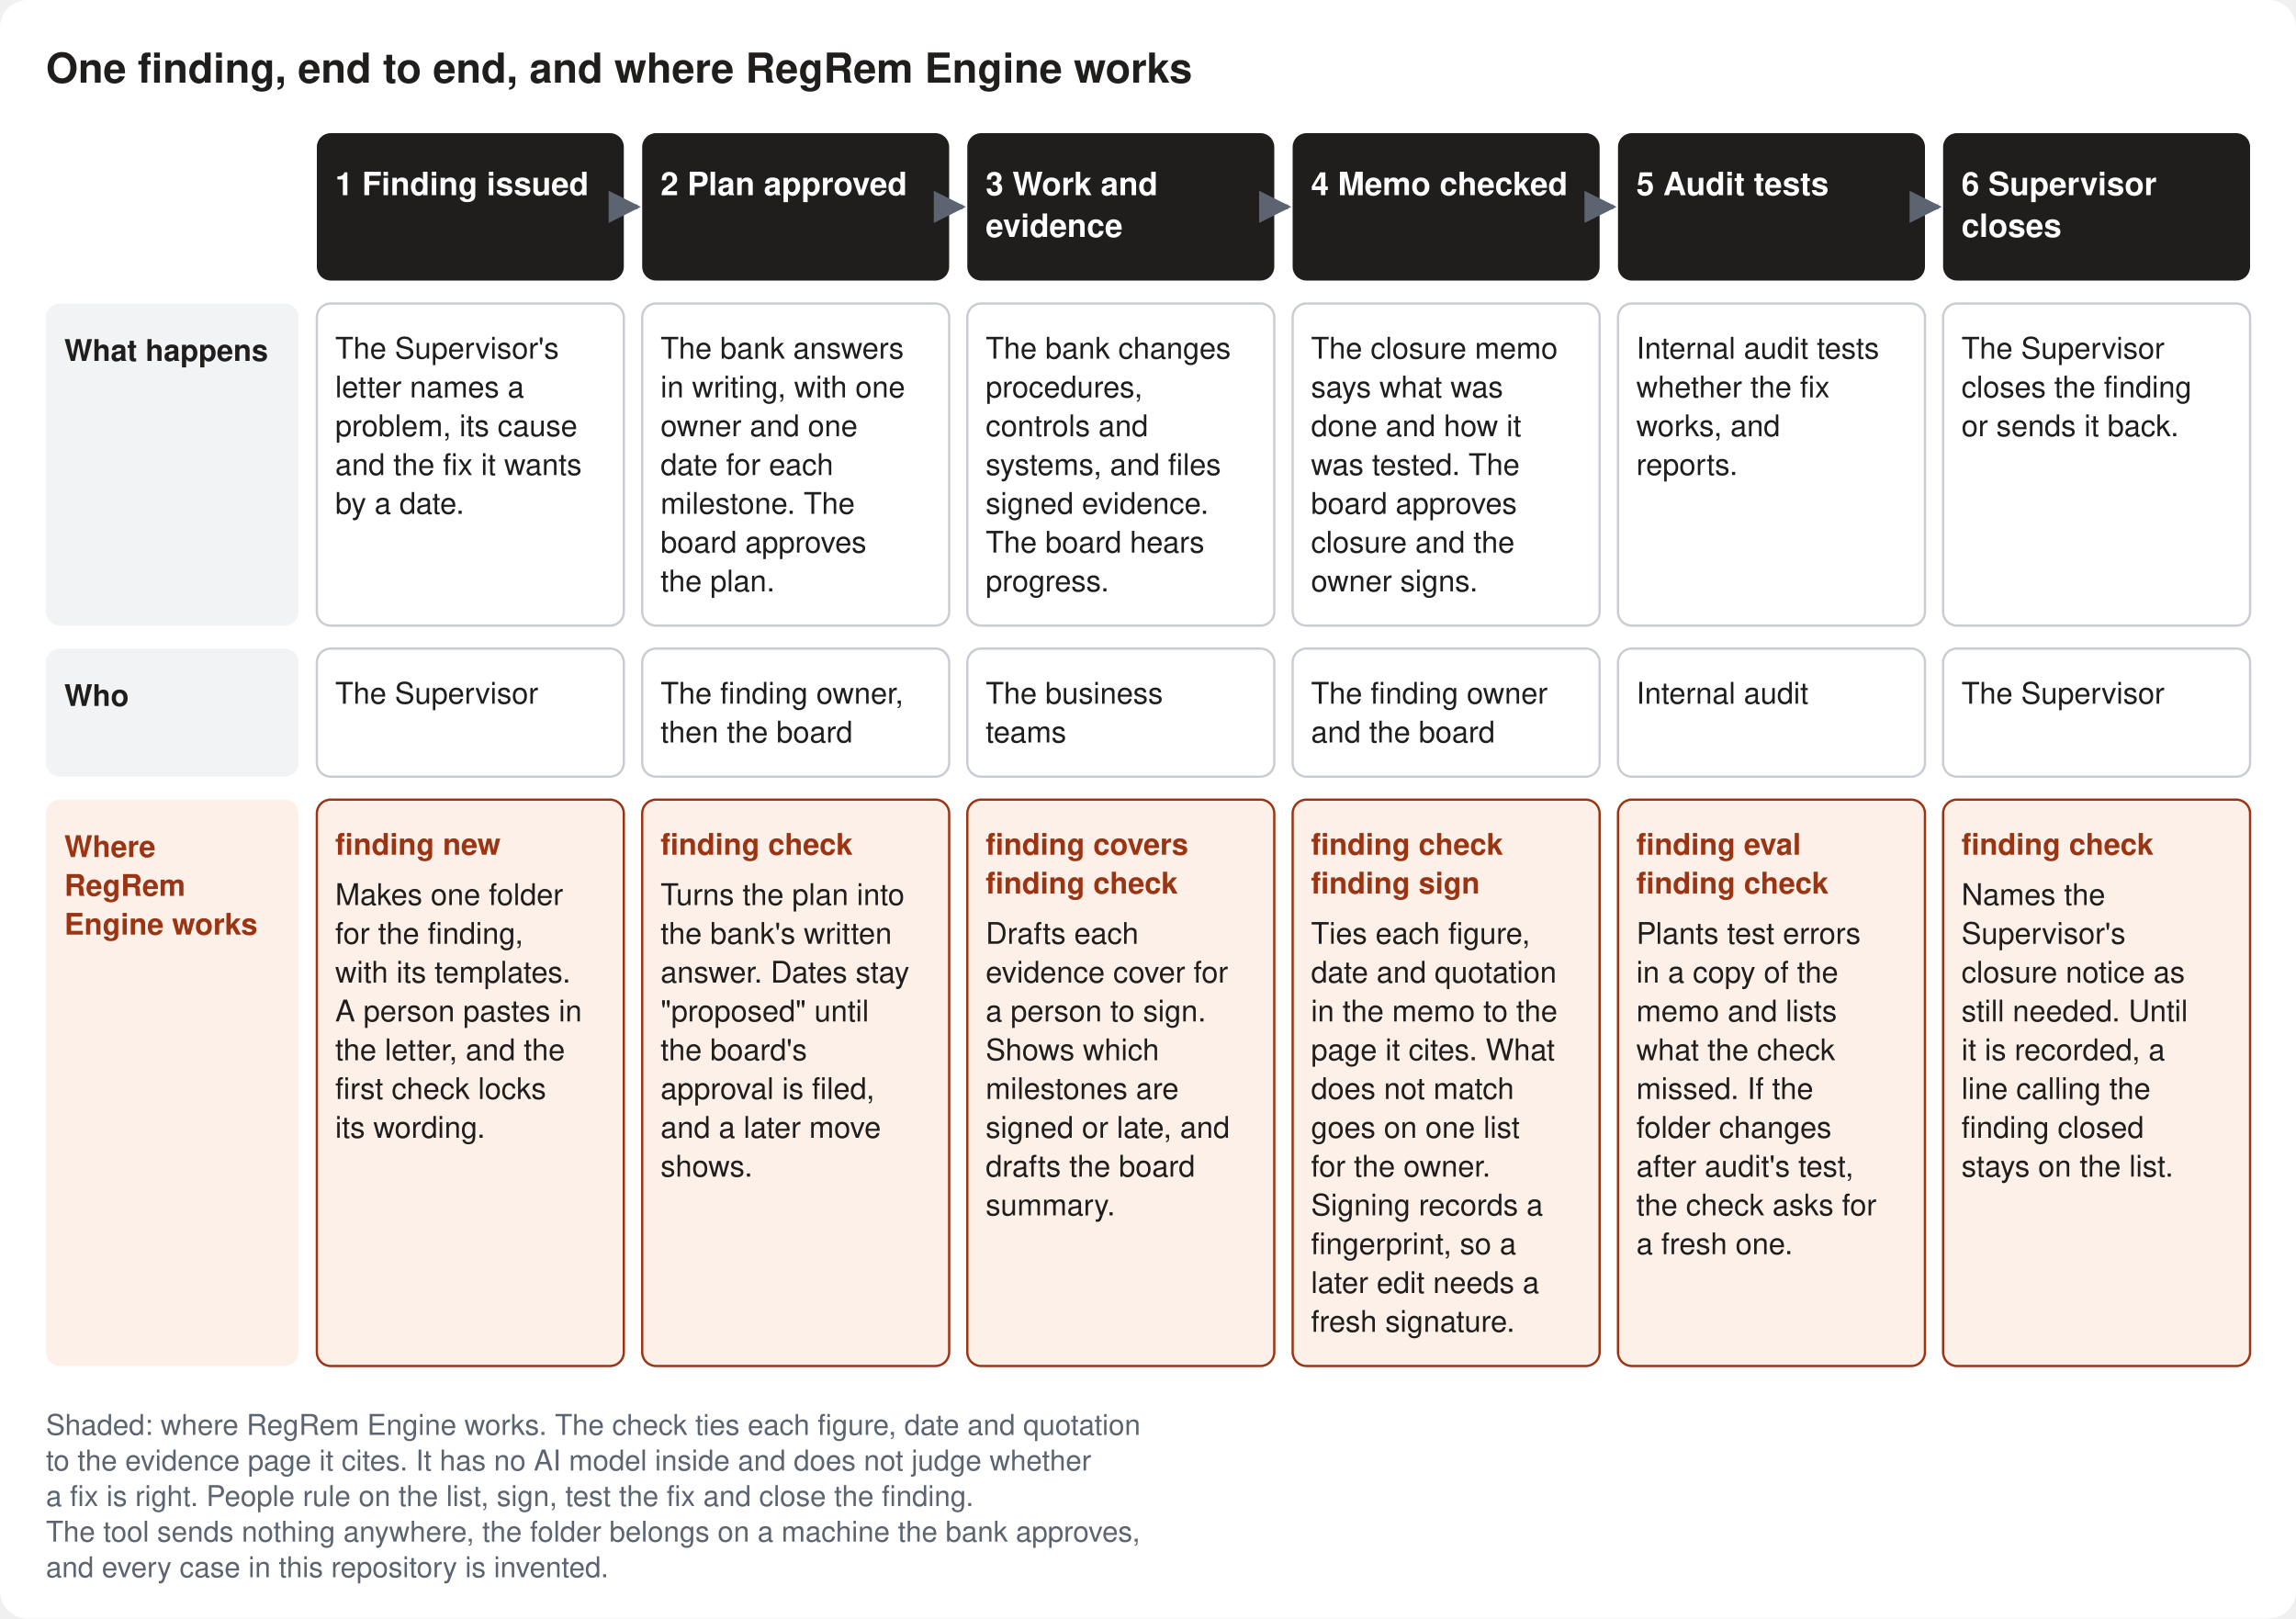
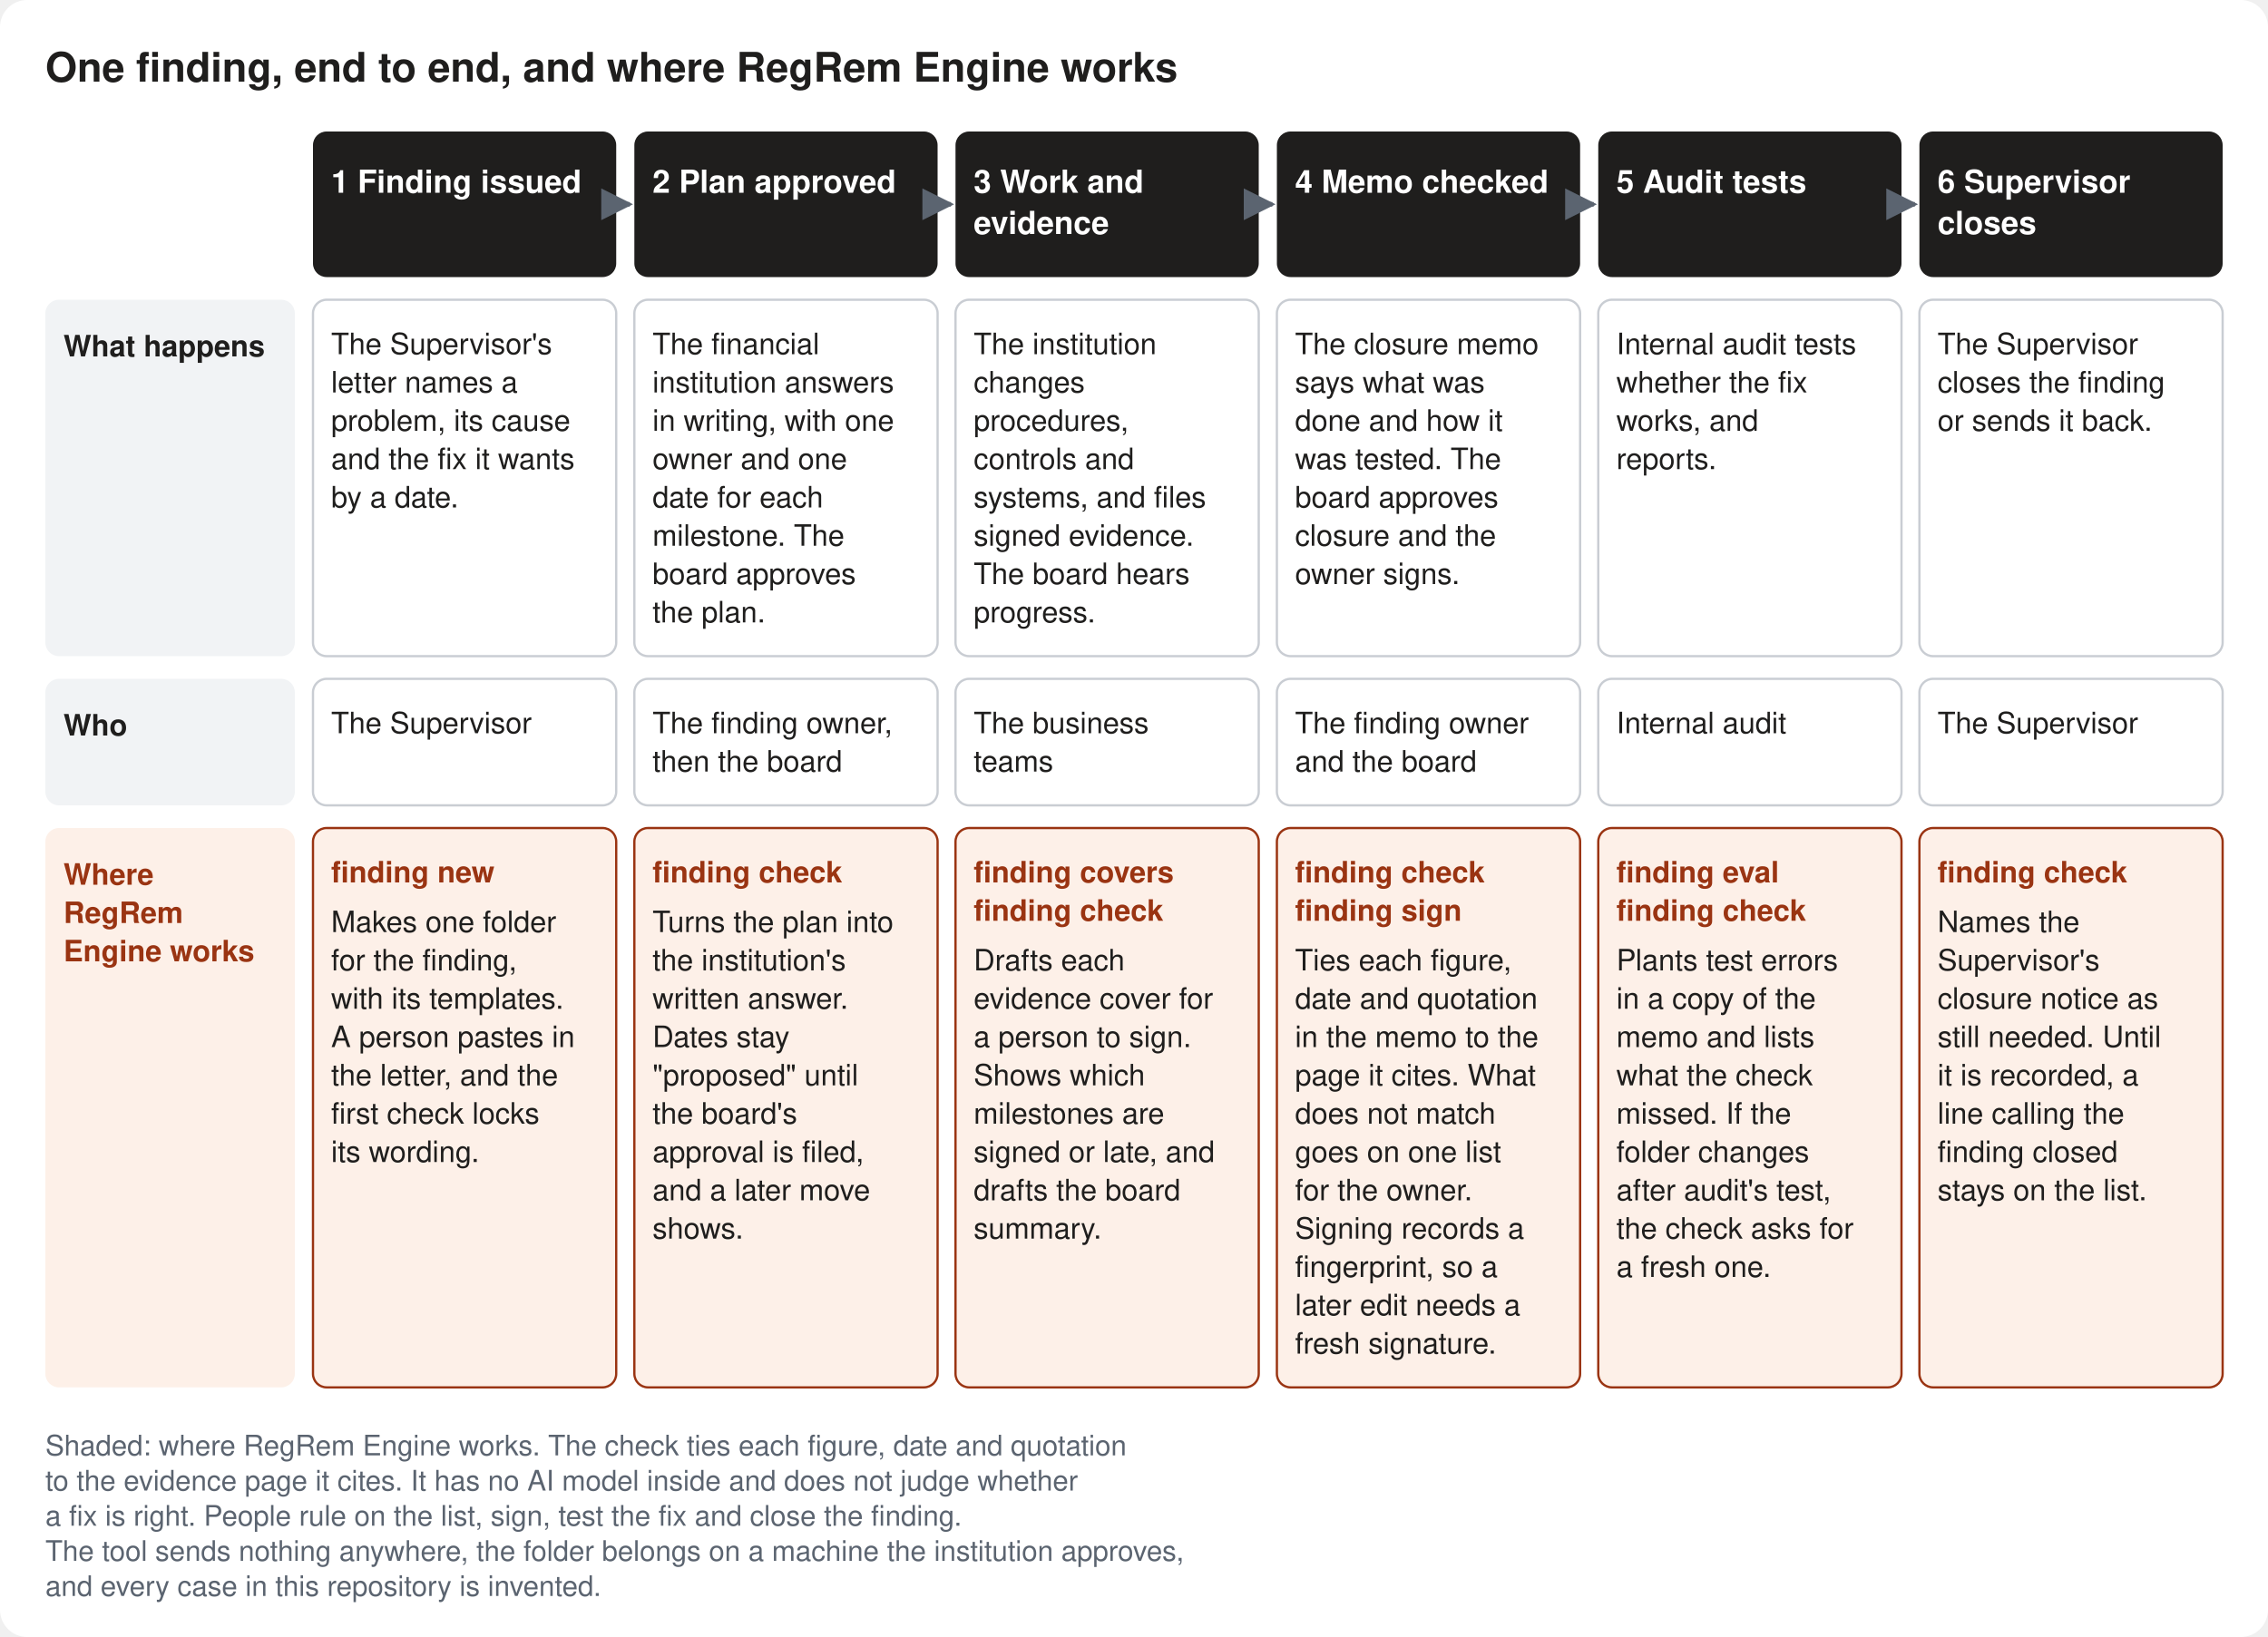
- <svg xmlns="http://www.w3.org/2000/svg" viewBox="0 0 1000 705" width="100%" role="img" aria-labelledby="t1" font-family="-apple-system, BlinkMacSystemFont, 'Segoe UI', Helvetica, Arial, sans-serif">
+ <svg xmlns="http://www.w3.org/2000/svg" viewBox="0 0 1000 722" width="100%" role="img" aria-labelledby="t1" font-family="-apple-system, BlinkMacSystemFont, 'Segoe UI', Helvetica, Arial, sans-serif">
  <defs>
    <marker id="arrow" viewBox="0 0 10 10" refX="9" refY="5" markerWidth="7" markerHeight="7" orient="auto-start-reverse">
      <path d="M0 0 L10 5 L0 10 z" fill="#5b6470" />
    </marker>
  </defs>
-   <rect x="0" y="0" width="1000" height="705" rx="12" fill="#ffffff" />
+   <rect x="0" y="0" width="1000" height="722" rx="12" fill="#ffffff" />
  <text x="20.0" y="36.0" font-size="18" font-weight="600" fill="#1f1e1d" text-anchor="start">One finding, end to end, and where RegRem Engine works</text>
  <rect x="138.0" y="58" width="133.7" height="64.2" rx="6" fill="#1f1e1d" />
  <text x="146.0" y="85.0" font-size="14" font-weight="600" fill="#fff" text-anchor="start">1 Finding issued</text>
  <path d="M272.7 90.1 L277.7 90.1" stroke="#5b6470" stroke-width="2" marker-end="url(#arrow)" />
  <rect x="279.7" y="58" width="133.7" height="64.2" rx="6" fill="#1f1e1d" />
  <text x="287.7" y="85.0" font-size="14" font-weight="600" fill="#fff" text-anchor="start">2 Plan approved</text>
  <path d="M414.3 90.1 L419.3 90.1" stroke="#5b6470" stroke-width="2" marker-end="url(#arrow)" />
  <rect x="421.3" y="58" width="133.7" height="64.2" rx="6" fill="#1f1e1d" />
  <text x="429.3" y="85.0" font-size="14" font-weight="600" fill="#fff" text-anchor="start">3 Work and</text>
  <text x="429.3" y="103.2" font-size="14" font-weight="600" fill="#fff" text-anchor="start">evidence</text>
  <path d="M556.0 90.1 L561.0 90.1" stroke="#5b6470" stroke-width="2" marker-end="url(#arrow)" />
  <rect x="563.0" y="58" width="133.7" height="64.2" rx="6" fill="#1f1e1d" />
  <text x="571.0" y="85.0" font-size="14" font-weight="600" fill="#fff" text-anchor="start">4 Memo checked</text>
  <path d="M697.7 90.1 L702.7 90.1" stroke="#5b6470" stroke-width="2" marker-end="url(#arrow)" />
  <rect x="704.7" y="58" width="133.7" height="64.2" rx="6" fill="#1f1e1d" />
  <text x="712.7" y="85.0" font-size="14" font-weight="600" fill="#fff" text-anchor="start">5 Audit tests</text>
  <path d="M839.3 90.1 L844.3 90.1" stroke="#5b6470" stroke-width="2" marker-end="url(#arrow)" />
  <rect x="846.3" y="58" width="133.7" height="64.2" rx="6" fill="#1f1e1d" />
  <text x="854.3" y="85.0" font-size="14" font-weight="600" fill="#fff" text-anchor="start">6 Supervisor</text>
  <text x="854.3" y="103.2" font-size="14" font-weight="600" fill="#fff" text-anchor="start">closes</text>
-   <rect x="20" y="132.2" width="110" height="140.3" rx="6" fill="#f1f3f5" />
+   <rect x="20" y="132.2" width="110" height="157.2" rx="6" fill="#f1f3f5" />
  <text x="28.0" y="157.2" font-size="13" font-weight="600" fill="#1f1e1d" text-anchor="start">What happens</text>
-   <rect x="138.0" y="132.2" width="133.7" height="140.3" rx="6" fill="#ffffff" stroke="#c9cdd3" />
+   <rect x="138.0" y="132.2" width="133.7" height="157.2" rx="6" fill="#ffffff" stroke="#c9cdd3" />
  <text x="146.0" y="156.2" font-size="13" font-weight="normal" fill="#1f1e1d" text-anchor="start">The Supervisor's</text>
  <text x="146.0" y="173.1" font-size="13" font-weight="normal" fill="#1f1e1d" text-anchor="start">letter names a</text>
  <text x="146.0" y="190.0" font-size="13" font-weight="normal" fill="#1f1e1d" text-anchor="start">problem, its cause</text>
  <text x="146.0" y="206.9" font-size="13" font-weight="normal" fill="#1f1e1d" text-anchor="start">and the fix it wants</text>
  <text x="146.0" y="223.8" font-size="13" font-weight="normal" fill="#1f1e1d" text-anchor="start">by a date.</text>
-   <rect x="279.7" y="132.2" width="133.7" height="140.3" rx="6" fill="#ffffff" stroke="#c9cdd3" />
-   <text x="287.7" y="156.2" font-size="13" font-weight="normal" fill="#1f1e1d" text-anchor="start">The bank answers</text>
-   <text x="287.7" y="173.1" font-size="13" font-weight="normal" fill="#1f1e1d" text-anchor="start">in writing, with one</text>
-   <text x="287.7" y="190.0" font-size="13" font-weight="normal" fill="#1f1e1d" text-anchor="start">owner and one</text>
-   <text x="287.7" y="206.9" font-size="13" font-weight="normal" fill="#1f1e1d" text-anchor="start">date for each</text>
-   <text x="287.7" y="223.8" font-size="13" font-weight="normal" fill="#1f1e1d" text-anchor="start">milestone. The</text>
-   <text x="287.7" y="240.7" font-size="13" font-weight="normal" fill="#1f1e1d" text-anchor="start">board approves</text>
-   <text x="287.7" y="257.6" font-size="13" font-weight="normal" fill="#1f1e1d" text-anchor="start">the plan.</text>
-   <rect x="421.3" y="132.2" width="133.7" height="140.3" rx="6" fill="#ffffff" stroke="#c9cdd3" />
-   <text x="429.3" y="156.2" font-size="13" font-weight="normal" fill="#1f1e1d" text-anchor="start">The bank changes</text>
-   <text x="429.3" y="173.1" font-size="13" font-weight="normal" fill="#1f1e1d" text-anchor="start">procedures,</text>
-   <text x="429.3" y="190.0" font-size="13" font-weight="normal" fill="#1f1e1d" text-anchor="start">controls and</text>
-   <text x="429.3" y="206.9" font-size="13" font-weight="normal" fill="#1f1e1d" text-anchor="start">systems, and files</text>
-   <text x="429.3" y="223.8" font-size="13" font-weight="normal" fill="#1f1e1d" text-anchor="start">signed evidence.</text>
-   <text x="429.3" y="240.7" font-size="13" font-weight="normal" fill="#1f1e1d" text-anchor="start">The board hears</text>
-   <text x="429.3" y="257.6" font-size="13" font-weight="normal" fill="#1f1e1d" text-anchor="start">progress.</text>
-   <rect x="563.0" y="132.2" width="133.7" height="140.3" rx="6" fill="#ffffff" stroke="#c9cdd3" />
+   <rect x="279.7" y="132.2" width="133.7" height="157.2" rx="6" fill="#ffffff" stroke="#c9cdd3" />
+   <text x="287.7" y="156.2" font-size="13" font-weight="normal" fill="#1f1e1d" text-anchor="start">The financial</text>
+   <text x="287.7" y="173.1" font-size="13" font-weight="normal" fill="#1f1e1d" text-anchor="start">institution answers</text>
+   <text x="287.7" y="190.0" font-size="13" font-weight="normal" fill="#1f1e1d" text-anchor="start">in writing, with one</text>
+   <text x="287.7" y="206.9" font-size="13" font-weight="normal" fill="#1f1e1d" text-anchor="start">owner and one</text>
+   <text x="287.7" y="223.8" font-size="13" font-weight="normal" fill="#1f1e1d" text-anchor="start">date for each</text>
+   <text x="287.7" y="240.7" font-size="13" font-weight="normal" fill="#1f1e1d" text-anchor="start">milestone. The</text>
+   <text x="287.7" y="257.6" font-size="13" font-weight="normal" fill="#1f1e1d" text-anchor="start">board approves</text>
+   <text x="287.7" y="274.5" font-size="13" font-weight="normal" fill="#1f1e1d" text-anchor="start">the plan.</text>
+   <rect x="421.3" y="132.2" width="133.7" height="157.2" rx="6" fill="#ffffff" stroke="#c9cdd3" />
+   <text x="429.3" y="156.2" font-size="13" font-weight="normal" fill="#1f1e1d" text-anchor="start">The institution</text>
+   <text x="429.3" y="173.1" font-size="13" font-weight="normal" fill="#1f1e1d" text-anchor="start">changes</text>
+   <text x="429.3" y="190.0" font-size="13" font-weight="normal" fill="#1f1e1d" text-anchor="start">procedures,</text>
+   <text x="429.3" y="206.9" font-size="13" font-weight="normal" fill="#1f1e1d" text-anchor="start">controls and</text>
+   <text x="429.3" y="223.8" font-size="13" font-weight="normal" fill="#1f1e1d" text-anchor="start">systems, and files</text>
+   <text x="429.3" y="240.7" font-size="13" font-weight="normal" fill="#1f1e1d" text-anchor="start">signed evidence.</text>
+   <text x="429.3" y="257.6" font-size="13" font-weight="normal" fill="#1f1e1d" text-anchor="start">The board hears</text>
+   <text x="429.3" y="274.5" font-size="13" font-weight="normal" fill="#1f1e1d" text-anchor="start">progress.</text>
+   <rect x="563.0" y="132.2" width="133.7" height="157.2" rx="6" fill="#ffffff" stroke="#c9cdd3" />
  <text x="571.0" y="156.2" font-size="13" font-weight="normal" fill="#1f1e1d" text-anchor="start">The closure memo</text>
  <text x="571.0" y="173.1" font-size="13" font-weight="normal" fill="#1f1e1d" text-anchor="start">says what was</text>
  <text x="571.0" y="190.0" font-size="13" font-weight="normal" fill="#1f1e1d" text-anchor="start">done and how it</text>
  <text x="571.0" y="206.9" font-size="13" font-weight="normal" fill="#1f1e1d" text-anchor="start">was tested. The</text>
  <text x="571.0" y="223.8" font-size="13" font-weight="normal" fill="#1f1e1d" text-anchor="start">board approves</text>
  <text x="571.0" y="240.7" font-size="13" font-weight="normal" fill="#1f1e1d" text-anchor="start">closure and the</text>
  <text x="571.0" y="257.6" font-size="13" font-weight="normal" fill="#1f1e1d" text-anchor="start">owner signs.</text>
-   <rect x="704.7" y="132.2" width="133.7" height="140.3" rx="6" fill="#ffffff" stroke="#c9cdd3" />
+   <rect x="704.7" y="132.2" width="133.7" height="157.2" rx="6" fill="#ffffff" stroke="#c9cdd3" />
  <text x="712.7" y="156.2" font-size="13" font-weight="normal" fill="#1f1e1d" text-anchor="start">Internal audit tests</text>
  <text x="712.7" y="173.1" font-size="13" font-weight="normal" fill="#1f1e1d" text-anchor="start">whether the fix</text>
  <text x="712.7" y="190.0" font-size="13" font-weight="normal" fill="#1f1e1d" text-anchor="start">works, and</text>
  <text x="712.7" y="206.9" font-size="13" font-weight="normal" fill="#1f1e1d" text-anchor="start">reports.</text>
-   <rect x="846.3" y="132.2" width="133.7" height="140.3" rx="6" fill="#ffffff" stroke="#c9cdd3" />
+   <rect x="846.3" y="132.2" width="133.7" height="157.2" rx="6" fill="#ffffff" stroke="#c9cdd3" />
  <text x="854.3" y="156.2" font-size="13" font-weight="normal" fill="#1f1e1d" text-anchor="start">The Supervisor</text>
  <text x="854.3" y="173.1" font-size="13" font-weight="normal" fill="#1f1e1d" text-anchor="start">closes the finding</text>
  <text x="854.3" y="190.0" font-size="13" font-weight="normal" fill="#1f1e1d" text-anchor="start">or sends it back.</text>
-   <rect x="20" y="282.5" width="110" height="55.8" rx="6" fill="#f1f3f5" />
-   <text x="28.0" y="307.5" font-size="13" font-weight="600" fill="#1f1e1d" text-anchor="start">Who</text>
-   <rect x="138.0" y="282.5" width="133.7" height="55.8" rx="6" fill="#ffffff" stroke="#c9cdd3" />
-   <text x="146.0" y="306.5" font-size="13" font-weight="normal" fill="#1f1e1d" text-anchor="start">The Supervisor</text>
-   <rect x="279.7" y="282.5" width="133.7" height="55.8" rx="6" fill="#ffffff" stroke="#c9cdd3" />
-   <text x="287.7" y="306.5" font-size="13" font-weight="normal" fill="#1f1e1d" text-anchor="start">The finding owner,</text>
-   <text x="287.7" y="323.4" font-size="13" font-weight="normal" fill="#1f1e1d" text-anchor="start">then the board</text>
-   <rect x="421.3" y="282.5" width="133.7" height="55.8" rx="6" fill="#ffffff" stroke="#c9cdd3" />
-   <text x="429.3" y="306.5" font-size="13" font-weight="normal" fill="#1f1e1d" text-anchor="start">The business</text>
-   <text x="429.3" y="323.4" font-size="13" font-weight="normal" fill="#1f1e1d" text-anchor="start">teams</text>
-   <rect x="563.0" y="282.5" width="133.7" height="55.8" rx="6" fill="#ffffff" stroke="#c9cdd3" />
-   <text x="571.0" y="306.5" font-size="13" font-weight="normal" fill="#1f1e1d" text-anchor="start">The finding owner</text>
-   <text x="571.0" y="323.4" font-size="13" font-weight="normal" fill="#1f1e1d" text-anchor="start">and the board</text>
-   <rect x="704.7" y="282.5" width="133.7" height="55.8" rx="6" fill="#ffffff" stroke="#c9cdd3" />
-   <text x="712.7" y="306.5" font-size="13" font-weight="normal" fill="#1f1e1d" text-anchor="start">Internal audit</text>
-   <rect x="846.3" y="282.5" width="133.7" height="55.8" rx="6" fill="#ffffff" stroke="#c9cdd3" />
-   <text x="854.3" y="306.5" font-size="13" font-weight="normal" fill="#1f1e1d" text-anchor="start">The Supervisor</text>
-   <rect x="20" y="348.3" width="110" height="246.7" rx="6" fill="#fdf0e8" />
-   <text x="28.0" y="373.3" font-size="13" font-weight="600" fill="#9a3412" text-anchor="start">Where</text>
-   <text x="28.0" y="390.2" font-size="13" font-weight="600" fill="#9a3412" text-anchor="start">RegRem</text>
-   <text x="28.0" y="407.1" font-size="13" font-weight="600" fill="#9a3412" text-anchor="start">Engine works</text>
-   <rect x="138.0" y="348.3" width="133.7" height="246.7" rx="6" fill="#fdf0e8" stroke="#9a3412" />
-   <text x="146.0" y="372.3" font-size="13" font-weight="700" fill="#9a3412" text-anchor="start">finding new</text>
-   <text x="146.0" y="394.2" font-size="13" font-weight="normal" fill="#1f1e1d" text-anchor="start">Makes one folder</text>
-   <text x="146.0" y="411.1" font-size="13" font-weight="normal" fill="#1f1e1d" text-anchor="start">for the finding,</text>
-   <text x="146.0" y="428.0" font-size="13" font-weight="normal" fill="#1f1e1d" text-anchor="start">with its templates.</text>
-   <text x="146.0" y="444.9" font-size="13" font-weight="normal" fill="#1f1e1d" text-anchor="start">A person pastes in</text>
-   <text x="146.0" y="461.8" font-size="13" font-weight="normal" fill="#1f1e1d" text-anchor="start">the letter, and the</text>
-   <text x="146.0" y="478.7" font-size="13" font-weight="normal" fill="#1f1e1d" text-anchor="start">first check locks</text>
-   <text x="146.0" y="495.6" font-size="13" font-weight="normal" fill="#1f1e1d" text-anchor="start">its wording.</text>
-   <rect x="279.7" y="348.3" width="133.7" height="246.7" rx="6" fill="#fdf0e8" stroke="#9a3412" />
-   <text x="287.7" y="372.3" font-size="13" font-weight="700" fill="#9a3412" text-anchor="start">finding check</text>
-   <text x="287.7" y="394.2" font-size="13" font-weight="normal" fill="#1f1e1d" text-anchor="start">Turns the plan into</text>
-   <text x="287.7" y="411.1" font-size="13" font-weight="normal" fill="#1f1e1d" text-anchor="start">the bank's written</text>
-   <text x="287.7" y="428.0" font-size="13" font-weight="normal" fill="#1f1e1d" text-anchor="start">answer. Dates stay</text>
-   <text x="287.7" y="444.9" font-size="13" font-weight="normal" fill="#1f1e1d" text-anchor="start">"proposed" until</text>
-   <text x="287.7" y="461.8" font-size="13" font-weight="normal" fill="#1f1e1d" text-anchor="start">the board's</text>
-   <text x="287.7" y="478.7" font-size="13" font-weight="normal" fill="#1f1e1d" text-anchor="start">approval is filed,</text>
-   <text x="287.7" y="495.6" font-size="13" font-weight="normal" fill="#1f1e1d" text-anchor="start">and a later move</text>
-   <text x="287.7" y="512.5" font-size="13" font-weight="normal" fill="#1f1e1d" text-anchor="start">shows.</text>
-   <rect x="421.3" y="348.3" width="133.7" height="246.7" rx="6" fill="#fdf0e8" stroke="#9a3412" />
-   <text x="429.3" y="372.3" font-size="13" font-weight="700" fill="#9a3412" text-anchor="start">finding covers</text>
-   <text x="429.3" y="389.2" font-size="13" font-weight="700" fill="#9a3412" text-anchor="start">finding check</text>
-   <text x="429.3" y="411.1" font-size="13" font-weight="normal" fill="#1f1e1d" text-anchor="start">Drafts each</text>
-   <text x="429.3" y="428.0" font-size="13" font-weight="normal" fill="#1f1e1d" text-anchor="start">evidence cover for</text>
-   <text x="429.3" y="444.9" font-size="13" font-weight="normal" fill="#1f1e1d" text-anchor="start">a person to sign.</text>
-   <text x="429.3" y="461.8" font-size="13" font-weight="normal" fill="#1f1e1d" text-anchor="start">Shows which</text>
-   <text x="429.3" y="478.7" font-size="13" font-weight="normal" fill="#1f1e1d" text-anchor="start">milestones are</text>
-   <text x="429.3" y="495.6" font-size="13" font-weight="normal" fill="#1f1e1d" text-anchor="start">signed or late, and</text>
-   <text x="429.3" y="512.5" font-size="13" font-weight="normal" fill="#1f1e1d" text-anchor="start">drafts the board</text>
-   <text x="429.3" y="529.4" font-size="13" font-weight="normal" fill="#1f1e1d" text-anchor="start">summary.</text>
-   <rect x="563.0" y="348.3" width="133.7" height="246.7" rx="6" fill="#fdf0e8" stroke="#9a3412" />
-   <text x="571.0" y="372.3" font-size="13" font-weight="700" fill="#9a3412" text-anchor="start">finding check</text>
-   <text x="571.0" y="389.2" font-size="13" font-weight="700" fill="#9a3412" text-anchor="start">finding sign</text>
-   <text x="571.0" y="411.1" font-size="13" font-weight="normal" fill="#1f1e1d" text-anchor="start">Ties each figure,</text>
-   <text x="571.0" y="428.0" font-size="13" font-weight="normal" fill="#1f1e1d" text-anchor="start">date and quotation</text>
-   <text x="571.0" y="444.9" font-size="13" font-weight="normal" fill="#1f1e1d" text-anchor="start">in the memo to the</text>
-   <text x="571.0" y="461.8" font-size="13" font-weight="normal" fill="#1f1e1d" text-anchor="start">page it cites. What</text>
-   <text x="571.0" y="478.7" font-size="13" font-weight="normal" fill="#1f1e1d" text-anchor="start">does not match</text>
-   <text x="571.0" y="495.6" font-size="13" font-weight="normal" fill="#1f1e1d" text-anchor="start">goes on one list</text>
-   <text x="571.0" y="512.5" font-size="13" font-weight="normal" fill="#1f1e1d" text-anchor="start">for the owner.</text>
-   <text x="571.0" y="529.4" font-size="13" font-weight="normal" fill="#1f1e1d" text-anchor="start">Signing records a</text>
-   <text x="571.0" y="546.3" font-size="13" font-weight="normal" fill="#1f1e1d" text-anchor="start">fingerprint, so a</text>
-   <text x="571.0" y="563.2" font-size="13" font-weight="normal" fill="#1f1e1d" text-anchor="start">later edit needs a</text>
-   <text x="571.0" y="580.1" font-size="13" font-weight="normal" fill="#1f1e1d" text-anchor="start">fresh signature.</text>
-   <rect x="704.7" y="348.3" width="133.7" height="246.7" rx="6" fill="#fdf0e8" stroke="#9a3412" />
-   <text x="712.7" y="372.3" font-size="13" font-weight="700" fill="#9a3412" text-anchor="start">finding eval</text>
-   <text x="712.7" y="389.2" font-size="13" font-weight="700" fill="#9a3412" text-anchor="start">finding check</text>
-   <text x="712.7" y="411.1" font-size="13" font-weight="normal" fill="#1f1e1d" text-anchor="start">Plants test errors</text>
-   <text x="712.7" y="428.0" font-size="13" font-weight="normal" fill="#1f1e1d" text-anchor="start">in a copy of the</text>
-   <text x="712.7" y="444.9" font-size="13" font-weight="normal" fill="#1f1e1d" text-anchor="start">memo and lists</text>
-   <text x="712.7" y="461.8" font-size="13" font-weight="normal" fill="#1f1e1d" text-anchor="start">what the check</text>
-   <text x="712.7" y="478.7" font-size="13" font-weight="normal" fill="#1f1e1d" text-anchor="start">missed. If the</text>
-   <text x="712.7" y="495.6" font-size="13" font-weight="normal" fill="#1f1e1d" text-anchor="start">folder changes</text>
-   <text x="712.7" y="512.5" font-size="13" font-weight="normal" fill="#1f1e1d" text-anchor="start">after audit's test,</text>
-   <text x="712.7" y="529.4" font-size="13" font-weight="normal" fill="#1f1e1d" text-anchor="start">the check asks for</text>
-   <text x="712.7" y="546.3" font-size="13" font-weight="normal" fill="#1f1e1d" text-anchor="start">a fresh one.</text>
-   <rect x="846.3" y="348.3" width="133.7" height="246.7" rx="6" fill="#fdf0e8" stroke="#9a3412" />
-   <text x="854.3" y="372.3" font-size="13" font-weight="700" fill="#9a3412" text-anchor="start">finding check</text>
-   <text x="854.3" y="394.2" font-size="13" font-weight="normal" fill="#1f1e1d" text-anchor="start">Names the</text>
-   <text x="854.3" y="411.1" font-size="13" font-weight="normal" fill="#1f1e1d" text-anchor="start">Supervisor's</text>
-   <text x="854.3" y="428.0" font-size="13" font-weight="normal" fill="#1f1e1d" text-anchor="start">closure notice as</text>
-   <text x="854.3" y="444.9" font-size="13" font-weight="normal" fill="#1f1e1d" text-anchor="start">still needed. Until</text>
-   <text x="854.3" y="461.8" font-size="13" font-weight="normal" fill="#1f1e1d" text-anchor="start">it is recorded, a</text>
-   <text x="854.3" y="478.7" font-size="13" font-weight="normal" fill="#1f1e1d" text-anchor="start">line calling the</text>
-   <text x="854.3" y="495.6" font-size="13" font-weight="normal" fill="#1f1e1d" text-anchor="start">finding closed</text>
-   <text x="854.3" y="512.5" font-size="13" font-weight="normal" fill="#1f1e1d" text-anchor="start">stays on the list.</text>
-   <text x="20.0" y="625.0" font-size="12.5" font-weight="normal" fill="#5b6470" text-anchor="start">Shaded: where RegRem Engine works. The check ties each figure, date and quotation</text>
-   <text x="20.0" y="640.5" font-size="12.5" font-weight="normal" fill="#5b6470" text-anchor="start">to the evidence page it cites. It has no AI model inside and does not judge whether</text>
-   <text x="20.0" y="656.0" font-size="12.5" font-weight="normal" fill="#5b6470" text-anchor="start">a fix is right. People rule on the list, sign, test the fix and close the finding.</text>
-   <text x="20.0" y="671.5" font-size="12.5" font-weight="normal" fill="#5b6470" text-anchor="start">The tool sends nothing anywhere, the folder belongs on a machine the bank approves,</text>
-   <text x="20.0" y="687.0" font-size="12.5" font-weight="normal" fill="#5b6470" text-anchor="start">and every case in this repository is invented.</text>
+   <rect x="20" y="299.4" width="110" height="55.8" rx="6" fill="#f1f3f5" />
+   <text x="28.0" y="324.4" font-size="13" font-weight="600" fill="#1f1e1d" text-anchor="start">Who</text>
+   <rect x="138.0" y="299.4" width="133.7" height="55.8" rx="6" fill="#ffffff" stroke="#c9cdd3" />
+   <text x="146.0" y="323.4" font-size="13" font-weight="normal" fill="#1f1e1d" text-anchor="start">The Supervisor</text>
+   <rect x="279.7" y="299.4" width="133.7" height="55.8" rx="6" fill="#ffffff" stroke="#c9cdd3" />
+   <text x="287.7" y="323.4" font-size="13" font-weight="normal" fill="#1f1e1d" text-anchor="start">The finding owner,</text>
+   <text x="287.7" y="340.3" font-size="13" font-weight="normal" fill="#1f1e1d" text-anchor="start">then the board</text>
+   <rect x="421.3" y="299.4" width="133.7" height="55.8" rx="6" fill="#ffffff" stroke="#c9cdd3" />
+   <text x="429.3" y="323.4" font-size="13" font-weight="normal" fill="#1f1e1d" text-anchor="start">The business</text>
+   <text x="429.3" y="340.3" font-size="13" font-weight="normal" fill="#1f1e1d" text-anchor="start">teams</text>
+   <rect x="563.0" y="299.4" width="133.7" height="55.8" rx="6" fill="#ffffff" stroke="#c9cdd3" />
+   <text x="571.0" y="323.4" font-size="13" font-weight="normal" fill="#1f1e1d" text-anchor="start">The finding owner</text>
+   <text x="571.0" y="340.3" font-size="13" font-weight="normal" fill="#1f1e1d" text-anchor="start">and the board</text>
+   <rect x="704.7" y="299.4" width="133.7" height="55.8" rx="6" fill="#ffffff" stroke="#c9cdd3" />
+   <text x="712.7" y="323.4" font-size="13" font-weight="normal" fill="#1f1e1d" text-anchor="start">Internal audit</text>
+   <rect x="846.3" y="299.4" width="133.7" height="55.8" rx="6" fill="#ffffff" stroke="#c9cdd3" />
+   <text x="854.3" y="323.4" font-size="13" font-weight="normal" fill="#1f1e1d" text-anchor="start">The Supervisor</text>
+   <rect x="20" y="365.2" width="110" height="246.7" rx="6" fill="#fdf0e8" />
+   <text x="28.0" y="390.2" font-size="13" font-weight="600" fill="#9a3412" text-anchor="start">Where</text>
+   <text x="28.0" y="407.1" font-size="13" font-weight="600" fill="#9a3412" text-anchor="start">RegRem</text>
+   <text x="28.0" y="424.0" font-size="13" font-weight="600" fill="#9a3412" text-anchor="start">Engine works</text>
+   <rect x="138.0" y="365.2" width="133.7" height="246.7" rx="6" fill="#fdf0e8" stroke="#9a3412" />
+   <text x="146.0" y="389.2" font-size="13" font-weight="700" fill="#9a3412" text-anchor="start">finding new</text>
+   <text x="146.0" y="411.1" font-size="13" font-weight="normal" fill="#1f1e1d" text-anchor="start">Makes one folder</text>
+   <text x="146.0" y="428.0" font-size="13" font-weight="normal" fill="#1f1e1d" text-anchor="start">for the finding,</text>
+   <text x="146.0" y="444.9" font-size="13" font-weight="normal" fill="#1f1e1d" text-anchor="start">with its templates.</text>
+   <text x="146.0" y="461.8" font-size="13" font-weight="normal" fill="#1f1e1d" text-anchor="start">A person pastes in</text>
+   <text x="146.0" y="478.7" font-size="13" font-weight="normal" fill="#1f1e1d" text-anchor="start">the letter, and the</text>
+   <text x="146.0" y="495.6" font-size="13" font-weight="normal" fill="#1f1e1d" text-anchor="start">first check locks</text>
+   <text x="146.0" y="512.5" font-size="13" font-weight="normal" fill="#1f1e1d" text-anchor="start">its wording.</text>
+   <rect x="279.7" y="365.2" width="133.7" height="246.7" rx="6" fill="#fdf0e8" stroke="#9a3412" />
+   <text x="287.7" y="389.2" font-size="13" font-weight="700" fill="#9a3412" text-anchor="start">finding check</text>
+   <text x="287.7" y="411.1" font-size="13" font-weight="normal" fill="#1f1e1d" text-anchor="start">Turns the plan into</text>
+   <text x="287.7" y="428.0" font-size="13" font-weight="normal" fill="#1f1e1d" text-anchor="start">the institution's</text>
+   <text x="287.7" y="444.9" font-size="13" font-weight="normal" fill="#1f1e1d" text-anchor="start">written answer.</text>
+   <text x="287.7" y="461.8" font-size="13" font-weight="normal" fill="#1f1e1d" text-anchor="start">Dates stay</text>
+   <text x="287.7" y="478.7" font-size="13" font-weight="normal" fill="#1f1e1d" text-anchor="start">"proposed" until</text>
+   <text x="287.7" y="495.6" font-size="13" font-weight="normal" fill="#1f1e1d" text-anchor="start">the board's</text>
+   <text x="287.7" y="512.5" font-size="13" font-weight="normal" fill="#1f1e1d" text-anchor="start">approval is filed,</text>
+   <text x="287.7" y="529.4" font-size="13" font-weight="normal" fill="#1f1e1d" text-anchor="start">and a later move</text>
+   <text x="287.7" y="546.3" font-size="13" font-weight="normal" fill="#1f1e1d" text-anchor="start">shows.</text>
+   <rect x="421.3" y="365.2" width="133.7" height="246.7" rx="6" fill="#fdf0e8" stroke="#9a3412" />
+   <text x="429.3" y="389.2" font-size="13" font-weight="700" fill="#9a3412" text-anchor="start">finding covers</text>
+   <text x="429.3" y="406.1" font-size="13" font-weight="700" fill="#9a3412" text-anchor="start">finding check</text>
+   <text x="429.3" y="428.0" font-size="13" font-weight="normal" fill="#1f1e1d" text-anchor="start">Drafts each</text>
+   <text x="429.3" y="444.9" font-size="13" font-weight="normal" fill="#1f1e1d" text-anchor="start">evidence cover for</text>
+   <text x="429.3" y="461.8" font-size="13" font-weight="normal" fill="#1f1e1d" text-anchor="start">a person to sign.</text>
+   <text x="429.3" y="478.7" font-size="13" font-weight="normal" fill="#1f1e1d" text-anchor="start">Shows which</text>
+   <text x="429.3" y="495.6" font-size="13" font-weight="normal" fill="#1f1e1d" text-anchor="start">milestones are</text>
+   <text x="429.3" y="512.5" font-size="13" font-weight="normal" fill="#1f1e1d" text-anchor="start">signed or late, and</text>
+   <text x="429.3" y="529.4" font-size="13" font-weight="normal" fill="#1f1e1d" text-anchor="start">drafts the board</text>
+   <text x="429.3" y="546.3" font-size="13" font-weight="normal" fill="#1f1e1d" text-anchor="start">summary.</text>
+   <rect x="563.0" y="365.2" width="133.7" height="246.7" rx="6" fill="#fdf0e8" stroke="#9a3412" />
+   <text x="571.0" y="389.2" font-size="13" font-weight="700" fill="#9a3412" text-anchor="start">finding check</text>
+   <text x="571.0" y="406.1" font-size="13" font-weight="700" fill="#9a3412" text-anchor="start">finding sign</text>
+   <text x="571.0" y="428.0" font-size="13" font-weight="normal" fill="#1f1e1d" text-anchor="start">Ties each figure,</text>
+   <text x="571.0" y="444.9" font-size="13" font-weight="normal" fill="#1f1e1d" text-anchor="start">date and quotation</text>
+   <text x="571.0" y="461.8" font-size="13" font-weight="normal" fill="#1f1e1d" text-anchor="start">in the memo to the</text>
+   <text x="571.0" y="478.7" font-size="13" font-weight="normal" fill="#1f1e1d" text-anchor="start">page it cites. What</text>
+   <text x="571.0" y="495.6" font-size="13" font-weight="normal" fill="#1f1e1d" text-anchor="start">does not match</text>
+   <text x="571.0" y="512.5" font-size="13" font-weight="normal" fill="#1f1e1d" text-anchor="start">goes on one list</text>
+   <text x="571.0" y="529.4" font-size="13" font-weight="normal" fill="#1f1e1d" text-anchor="start">for the owner.</text>
+   <text x="571.0" y="546.3" font-size="13" font-weight="normal" fill="#1f1e1d" text-anchor="start">Signing records a</text>
+   <text x="571.0" y="563.2" font-size="13" font-weight="normal" fill="#1f1e1d" text-anchor="start">fingerprint, so a</text>
+   <text x="571.0" y="580.1" font-size="13" font-weight="normal" fill="#1f1e1d" text-anchor="start">later edit needs a</text>
+   <text x="571.0" y="597.0" font-size="13" font-weight="normal" fill="#1f1e1d" text-anchor="start">fresh signature.</text>
+   <rect x="704.7" y="365.2" width="133.7" height="246.7" rx="6" fill="#fdf0e8" stroke="#9a3412" />
+   <text x="712.7" y="389.2" font-size="13" font-weight="700" fill="#9a3412" text-anchor="start">finding eval</text>
+   <text x="712.7" y="406.1" font-size="13" font-weight="700" fill="#9a3412" text-anchor="start">finding check</text>
+   <text x="712.7" y="428.0" font-size="13" font-weight="normal" fill="#1f1e1d" text-anchor="start">Plants test errors</text>
+   <text x="712.7" y="444.9" font-size="13" font-weight="normal" fill="#1f1e1d" text-anchor="start">in a copy of the</text>
+   <text x="712.7" y="461.8" font-size="13" font-weight="normal" fill="#1f1e1d" text-anchor="start">memo and lists</text>
+   <text x="712.7" y="478.7" font-size="13" font-weight="normal" fill="#1f1e1d" text-anchor="start">what the check</text>
+   <text x="712.7" y="495.6" font-size="13" font-weight="normal" fill="#1f1e1d" text-anchor="start">missed. If the</text>
+   <text x="712.7" y="512.5" font-size="13" font-weight="normal" fill="#1f1e1d" text-anchor="start">folder changes</text>
+   <text x="712.7" y="529.4" font-size="13" font-weight="normal" fill="#1f1e1d" text-anchor="start">after audit's test,</text>
+   <text x="712.7" y="546.3" font-size="13" font-weight="normal" fill="#1f1e1d" text-anchor="start">the check asks for</text>
+   <text x="712.7" y="563.2" font-size="13" font-weight="normal" fill="#1f1e1d" text-anchor="start">a fresh one.</text>
+   <rect x="846.3" y="365.2" width="133.7" height="246.7" rx="6" fill="#fdf0e8" stroke="#9a3412" />
+   <text x="854.3" y="389.2" font-size="13" font-weight="700" fill="#9a3412" text-anchor="start">finding check</text>
+   <text x="854.3" y="411.1" font-size="13" font-weight="normal" fill="#1f1e1d" text-anchor="start">Names the</text>
+   <text x="854.3" y="428.0" font-size="13" font-weight="normal" fill="#1f1e1d" text-anchor="start">Supervisor's</text>
+   <text x="854.3" y="444.9" font-size="13" font-weight="normal" fill="#1f1e1d" text-anchor="start">closure notice as</text>
+   <text x="854.3" y="461.8" font-size="13" font-weight="normal" fill="#1f1e1d" text-anchor="start">still needed. Until</text>
+   <text x="854.3" y="478.7" font-size="13" font-weight="normal" fill="#1f1e1d" text-anchor="start">it is recorded, a</text>
+   <text x="854.3" y="495.6" font-size="13" font-weight="normal" fill="#1f1e1d" text-anchor="start">line calling the</text>
+   <text x="854.3" y="512.5" font-size="13" font-weight="normal" fill="#1f1e1d" text-anchor="start">finding closed</text>
+   <text x="854.3" y="529.4" font-size="13" font-weight="normal" fill="#1f1e1d" text-anchor="start">stays on the list.</text>
+   <text x="20.0" y="641.9" font-size="12.5" font-weight="normal" fill="#5b6470" text-anchor="start">Shaded: where RegRem Engine works. The check ties each figure, date and quotation</text>
+   <text x="20.0" y="657.4" font-size="12.5" font-weight="normal" fill="#5b6470" text-anchor="start">to the evidence page it cites. It has no AI model inside and does not judge whether</text>
+   <text x="20.0" y="672.9" font-size="12.5" font-weight="normal" fill="#5b6470" text-anchor="start">a fix is right. People rule on the list, sign, test the fix and close the finding.</text>
+   <text x="20.0" y="688.4" font-size="12.5" font-weight="normal" fill="#5b6470" text-anchor="start">The tool sends nothing anywhere, the folder belongs on a machine the institution approves,</text>
+   <text x="20.0" y="703.9" font-size="12.5" font-weight="normal" fill="#5b6470" text-anchor="start">and every case in this repository is invented.</text>
</svg>
